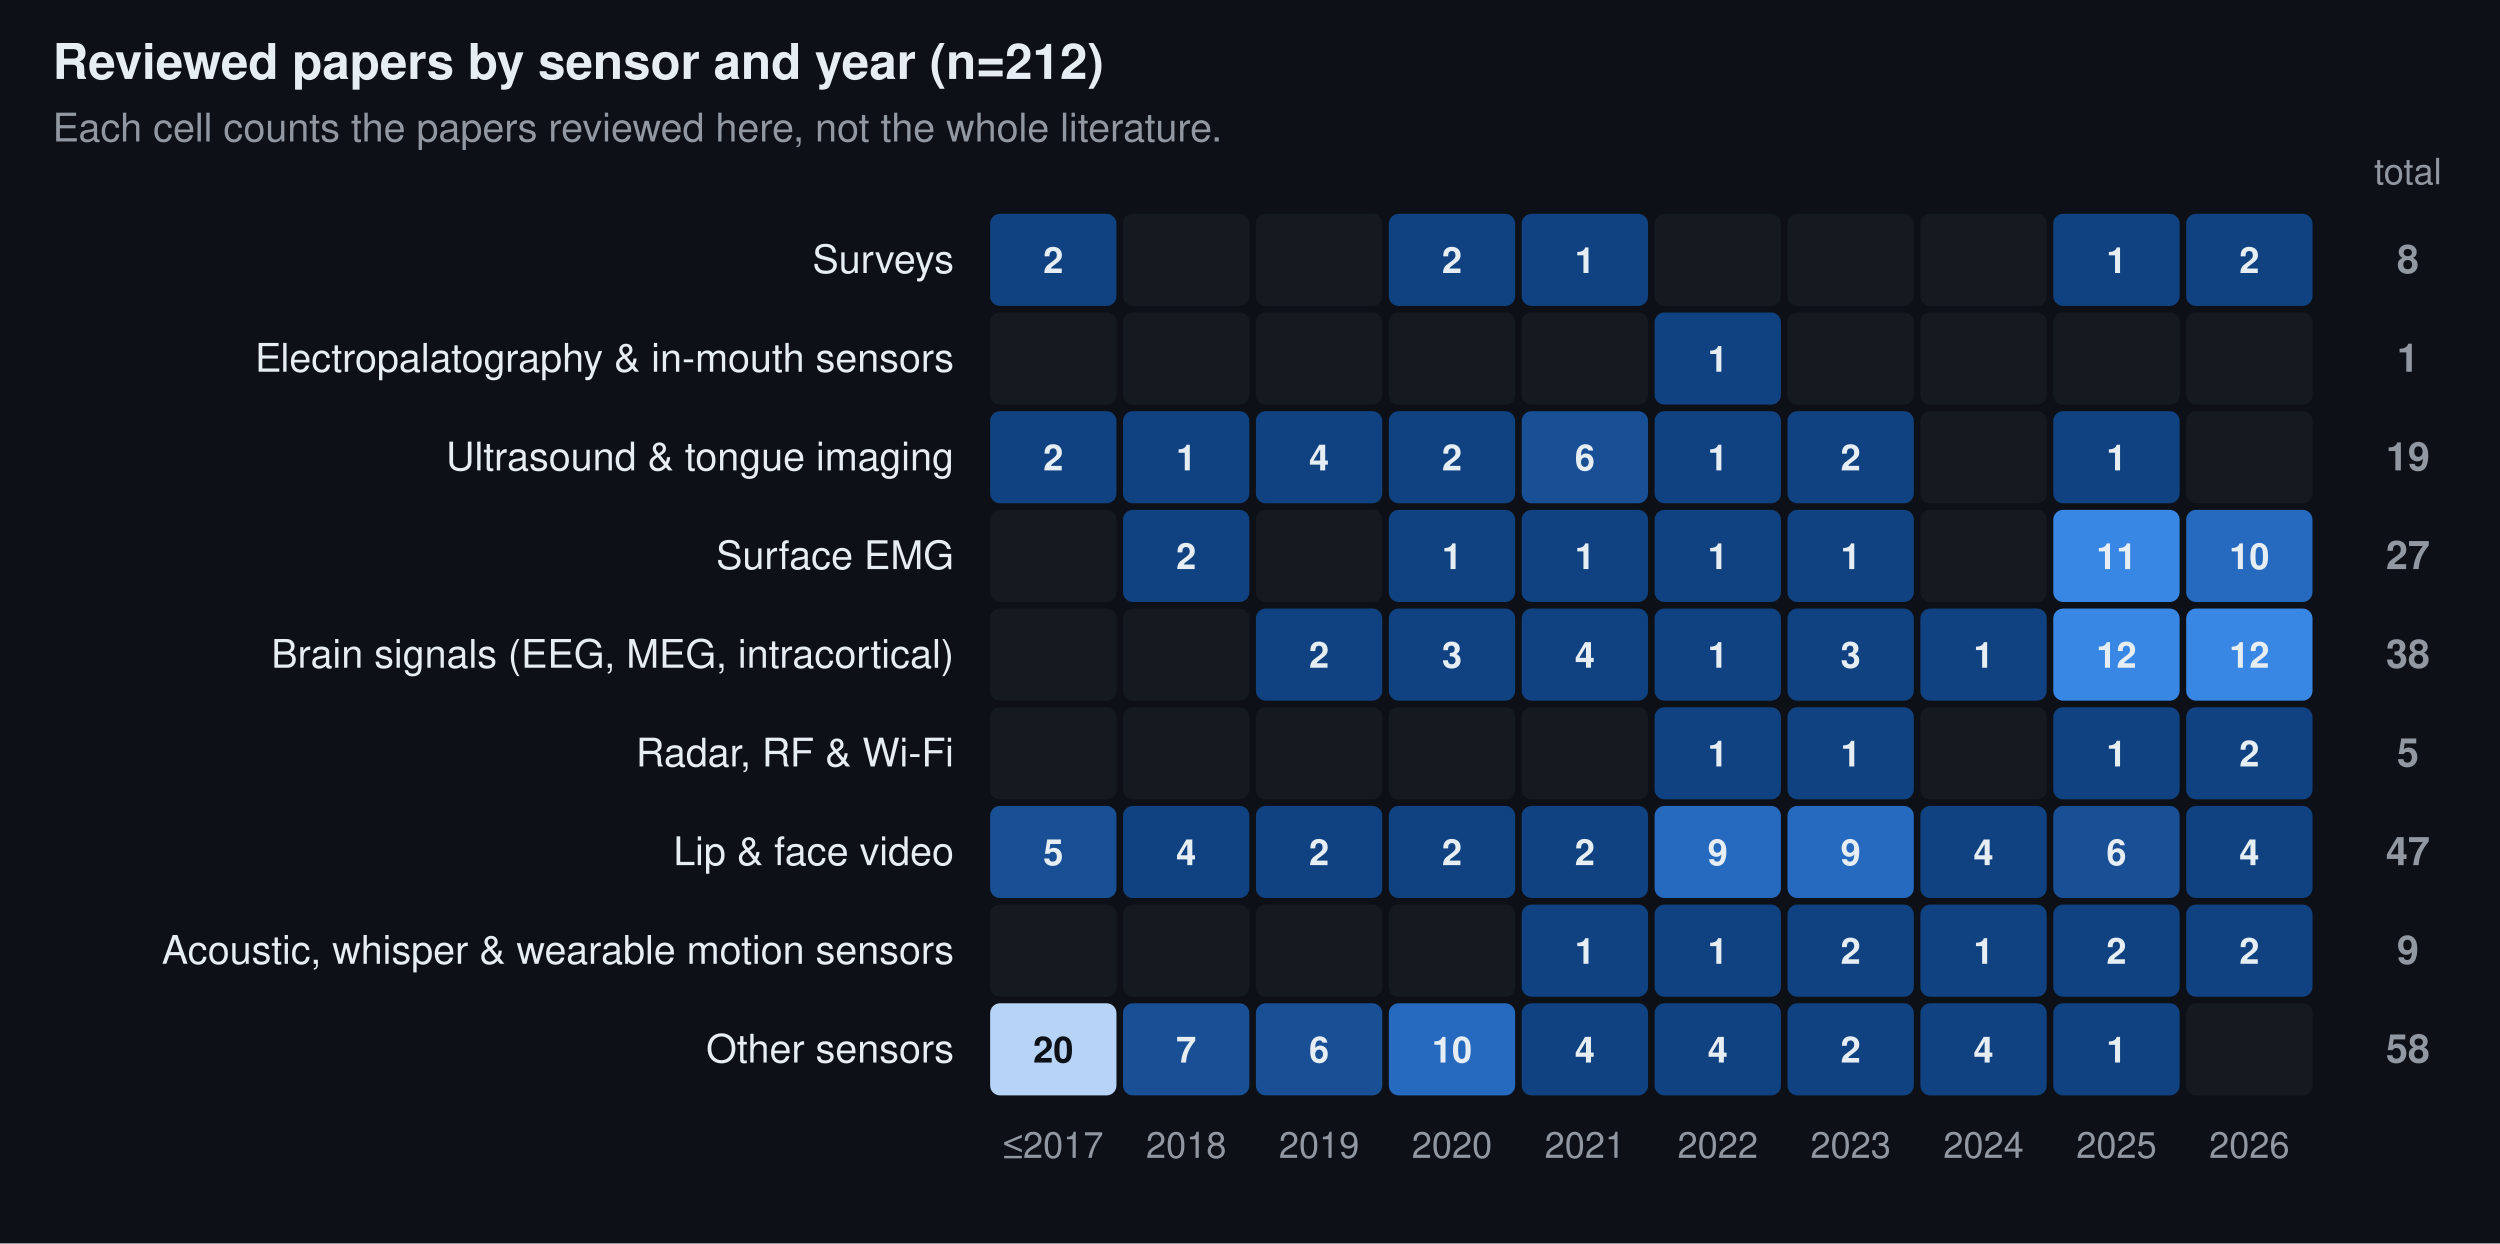
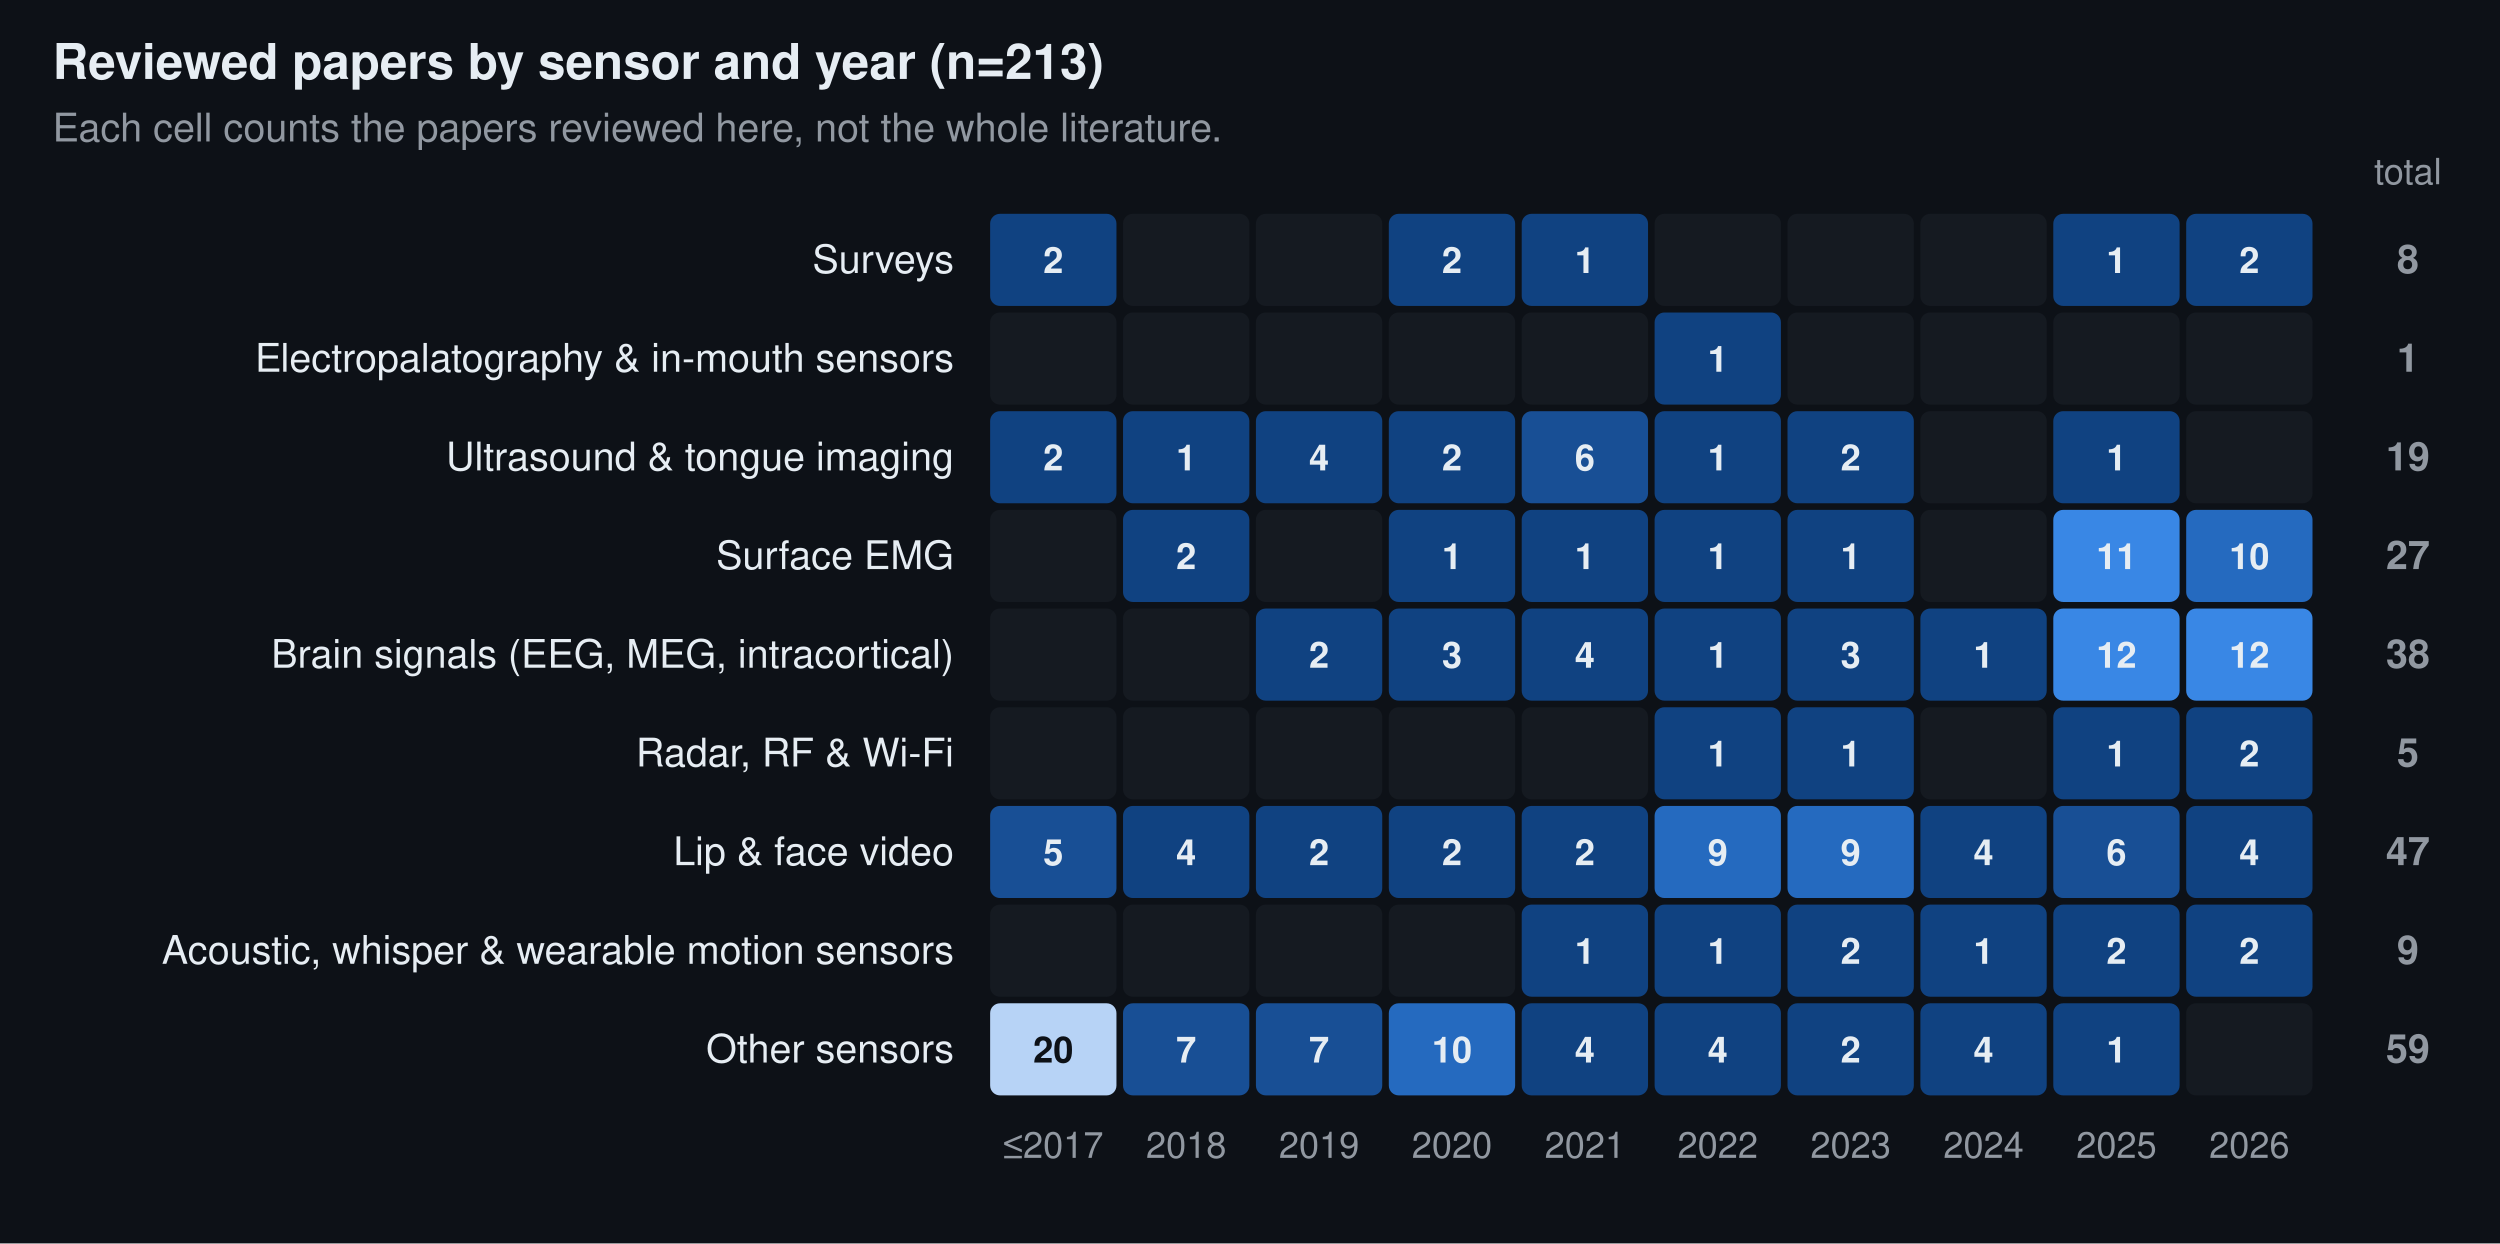
- <svg xmlns="http://www.w3.org/2000/svg" width="760" height="378" viewBox="0 0 760 378" font-family="-apple-system, BlinkMacSystemFont, 'Segoe UI', Helvetica, Arial, sans-serif" role="img" aria-label="Reviewed papers by sensor and year (n=212)">
+ <svg xmlns="http://www.w3.org/2000/svg" width="760" height="378" viewBox="0 0 760 378" font-family="-apple-system, BlinkMacSystemFont, 'Segoe UI', Helvetica, Arial, sans-serif" role="img" aria-label="Reviewed papers by sensor and year (n=213)">
  <rect width="760" height="378" fill="#0d1117" />
-   <text x="16.0" y="24.0" font-size="15" fill="#e6edf3" text-anchor="start" font-weight="600">Reviewed papers by sensor and year (n=212)</text>
+   <text x="16.0" y="24.0" font-size="15" fill="#e6edf3" text-anchor="start" font-weight="600">Reviewed papers by sensor and year (n=213)</text>
  <text x="16.0" y="43.0" font-size="12" fill="#9198a1" text-anchor="start">Each cell counts the papers reviewed here, not the whole literature.</text>
  <text x="320.2" y="352.0" font-size="11" fill="#9198a1" text-anchor="middle">≤2017</text>
  <text x="360.6" y="352.0" font-size="11" fill="#9198a1" text-anchor="middle">2018</text>
  <text x="401.0" y="352.0" font-size="11" fill="#9198a1" text-anchor="middle">2019</text>
  <text x="441.4" y="352.0" font-size="11" fill="#9198a1" text-anchor="middle">2020</text>
  <text x="481.8" y="352.0" font-size="11" fill="#9198a1" text-anchor="middle">2021</text>
  <text x="522.2" y="352.0" font-size="11" fill="#9198a1" text-anchor="middle">2022</text>
  <text x="562.6" y="352.0" font-size="11" fill="#9198a1" text-anchor="middle">2023</text>
  <text x="603.0" y="352.0" font-size="11" fill="#9198a1" text-anchor="middle">2024</text>
  <text x="643.4" y="352.0" font-size="11" fill="#9198a1" text-anchor="middle">2025</text>
  <text x="683.8" y="352.0" font-size="11" fill="#9198a1" text-anchor="middle">2026</text>
  <text x="732.0" y="56.0" font-size="11" fill="#9198a1" text-anchor="middle">total</text>
  <text x="290.0" y="83.0" font-size="12" fill="#e6edf3" text-anchor="end">Surveys</text>
  <rect x="301.0" y="65.0" width="38.4" height="28.0" rx="3" fill="#104281" />
  <text x="320.2" y="83.0" font-size="11" fill="#e6edf3" text-anchor="middle" font-weight="600">2</text>
  <rect x="341.4" y="65.0" width="38.4" height="28.0" rx="3" fill="#151a21" />
  <rect x="381.8" y="65.0" width="38.4" height="28.0" rx="3" fill="#151a21" />
  <rect x="422.2" y="65.0" width="38.4" height="28.0" rx="3" fill="#104281" />
  <text x="441.4" y="83.0" font-size="11" fill="#e6edf3" text-anchor="middle" font-weight="600">2</text>
  <rect x="462.6" y="65.0" width="38.4" height="28.0" rx="3" fill="#104281" />
  <text x="481.8" y="83.0" font-size="11" fill="#e6edf3" text-anchor="middle" font-weight="600">1</text>
  <rect x="503.0" y="65.0" width="38.4" height="28.0" rx="3" fill="#151a21" />
  <rect x="543.4" y="65.0" width="38.4" height="28.0" rx="3" fill="#151a21" />
  <rect x="583.8" y="65.0" width="38.4" height="28.0" rx="3" fill="#151a21" />
  <rect x="624.2" y="65.0" width="38.4" height="28.0" rx="3" fill="#104281" />
  <text x="643.4" y="83.0" font-size="11" fill="#e6edf3" text-anchor="middle" font-weight="600">1</text>
  <rect x="664.6" y="65.0" width="38.4" height="28.0" rx="3" fill="#104281" />
  <text x="683.8" y="83.0" font-size="11" fill="#e6edf3" text-anchor="middle" font-weight="600">2</text>
  <text x="732.0" y="83.0" font-size="12" fill="#9198a1" text-anchor="middle" font-weight="600">8</text>
  <text x="290.0" y="113.0" font-size="12" fill="#e6edf3" text-anchor="end">Electropalatography &amp; in-mouth sensors</text>
  <rect x="301.0" y="95.0" width="38.4" height="28.0" rx="3" fill="#151a21" />
  <rect x="341.4" y="95.0" width="38.4" height="28.0" rx="3" fill="#151a21" />
  <rect x="381.8" y="95.0" width="38.4" height="28.0" rx="3" fill="#151a21" />
  <rect x="422.2" y="95.0" width="38.4" height="28.0" rx="3" fill="#151a21" />
  <rect x="462.6" y="95.0" width="38.4" height="28.0" rx="3" fill="#151a21" />
  <rect x="503.0" y="95.0" width="38.4" height="28.0" rx="3" fill="#104281" />
  <text x="522.2" y="113.0" font-size="11" fill="#e6edf3" text-anchor="middle" font-weight="600">1</text>
  <rect x="543.4" y="95.0" width="38.4" height="28.0" rx="3" fill="#151a21" />
  <rect x="583.8" y="95.0" width="38.4" height="28.0" rx="3" fill="#151a21" />
  <rect x="624.2" y="95.0" width="38.4" height="28.0" rx="3" fill="#151a21" />
  <rect x="664.6" y="95.0" width="38.4" height="28.0" rx="3" fill="#151a21" />
  <text x="732.0" y="113.0" font-size="12" fill="#9198a1" text-anchor="middle" font-weight="600">1</text>
  <text x="290.0" y="143.0" font-size="12" fill="#e6edf3" text-anchor="end">Ultrasound &amp; tongue imaging</text>
  <rect x="301.0" y="125.0" width="38.4" height="28.0" rx="3" fill="#104281" />
  <text x="320.2" y="143.0" font-size="11" fill="#e6edf3" text-anchor="middle" font-weight="600">2</text>
  <rect x="341.4" y="125.0" width="38.4" height="28.0" rx="3" fill="#104281" />
  <text x="360.6" y="143.0" font-size="11" fill="#e6edf3" text-anchor="middle" font-weight="600">1</text>
  <rect x="381.8" y="125.0" width="38.4" height="28.0" rx="3" fill="#104281" />
  <text x="401.0" y="143.0" font-size="11" fill="#e6edf3" text-anchor="middle" font-weight="600">4</text>
  <rect x="422.2" y="125.0" width="38.4" height="28.0" rx="3" fill="#104281" />
  <text x="441.4" y="143.0" font-size="11" fill="#e6edf3" text-anchor="middle" font-weight="600">2</text>
  <rect x="462.6" y="125.0" width="38.4" height="28.0" rx="3" fill="#184f95" />
  <text x="481.8" y="143.0" font-size="11" fill="#e6edf3" text-anchor="middle" font-weight="600">6</text>
  <rect x="503.0" y="125.0" width="38.4" height="28.0" rx="3" fill="#104281" />
  <text x="522.2" y="143.0" font-size="11" fill="#e6edf3" text-anchor="middle" font-weight="600">1</text>
  <rect x="543.4" y="125.0" width="38.4" height="28.0" rx="3" fill="#104281" />
  <text x="562.6" y="143.0" font-size="11" fill="#e6edf3" text-anchor="middle" font-weight="600">2</text>
  <rect x="583.8" y="125.0" width="38.4" height="28.0" rx="3" fill="#151a21" />
  <rect x="624.2" y="125.0" width="38.4" height="28.0" rx="3" fill="#104281" />
  <text x="643.4" y="143.0" font-size="11" fill="#e6edf3" text-anchor="middle" font-weight="600">1</text>
  <rect x="664.6" y="125.0" width="38.4" height="28.0" rx="3" fill="#151a21" />
  <text x="732.0" y="143.0" font-size="12" fill="#9198a1" text-anchor="middle" font-weight="600">19</text>
  <text x="290.0" y="173.0" font-size="12" fill="#e6edf3" text-anchor="end">Surface EMG</text>
  <rect x="301.0" y="155.0" width="38.4" height="28.0" rx="3" fill="#151a21" />
  <rect x="341.4" y="155.0" width="38.4" height="28.0" rx="3" fill="#104281" />
  <text x="360.6" y="173.0" font-size="11" fill="#e6edf3" text-anchor="middle" font-weight="600">2</text>
  <rect x="381.8" y="155.0" width="38.4" height="28.0" rx="3" fill="#151a21" />
  <rect x="422.2" y="155.0" width="38.4" height="28.0" rx="3" fill="#104281" />
  <text x="441.4" y="173.0" font-size="11" fill="#e6edf3" text-anchor="middle" font-weight="600">1</text>
  <rect x="462.6" y="155.0" width="38.4" height="28.0" rx="3" fill="#104281" />
  <text x="481.8" y="173.0" font-size="11" fill="#e6edf3" text-anchor="middle" font-weight="600">1</text>
  <rect x="503.0" y="155.0" width="38.4" height="28.0" rx="3" fill="#104281" />
  <text x="522.2" y="173.0" font-size="11" fill="#e6edf3" text-anchor="middle" font-weight="600">1</text>
  <rect x="543.4" y="155.0" width="38.4" height="28.0" rx="3" fill="#104281" />
  <text x="562.6" y="173.0" font-size="11" fill="#e6edf3" text-anchor="middle" font-weight="600">1</text>
  <rect x="583.8" y="155.0" width="38.4" height="28.0" rx="3" fill="#151a21" />
  <rect x="624.2" y="155.0" width="38.4" height="28.0" rx="3" fill="#3987e5" />
  <text x="643.4" y="173.0" font-size="11" fill="#e6edf3" text-anchor="middle" font-weight="600">11</text>
  <rect x="664.6" y="155.0" width="38.4" height="28.0" rx="3" fill="#256abf" />
  <text x="683.8" y="173.0" font-size="11" fill="#e6edf3" text-anchor="middle" font-weight="600">10</text>
  <text x="732.0" y="173.0" font-size="12" fill="#9198a1" text-anchor="middle" font-weight="600">27</text>
  <text x="290.0" y="203.0" font-size="12" fill="#e6edf3" text-anchor="end">Brain signals (EEG, MEG, intracortical)</text>
  <rect x="301.0" y="185.0" width="38.4" height="28.0" rx="3" fill="#151a21" />
  <rect x="341.4" y="185.0" width="38.4" height="28.0" rx="3" fill="#151a21" />
  <rect x="381.8" y="185.0" width="38.4" height="28.0" rx="3" fill="#104281" />
  <text x="401.0" y="203.0" font-size="11" fill="#e6edf3" text-anchor="middle" font-weight="600">2</text>
  <rect x="422.2" y="185.0" width="38.4" height="28.0" rx="3" fill="#104281" />
  <text x="441.4" y="203.0" font-size="11" fill="#e6edf3" text-anchor="middle" font-weight="600">3</text>
  <rect x="462.6" y="185.0" width="38.4" height="28.0" rx="3" fill="#104281" />
  <text x="481.8" y="203.0" font-size="11" fill="#e6edf3" text-anchor="middle" font-weight="600">4</text>
  <rect x="503.0" y="185.0" width="38.4" height="28.0" rx="3" fill="#104281" />
  <text x="522.2" y="203.0" font-size="11" fill="#e6edf3" text-anchor="middle" font-weight="600">1</text>
  <rect x="543.4" y="185.0" width="38.4" height="28.0" rx="3" fill="#104281" />
  <text x="562.6" y="203.0" font-size="11" fill="#e6edf3" text-anchor="middle" font-weight="600">3</text>
  <rect x="583.8" y="185.0" width="38.4" height="28.0" rx="3" fill="#104281" />
  <text x="603.0" y="203.0" font-size="11" fill="#e6edf3" text-anchor="middle" font-weight="600">1</text>
  <rect x="624.2" y="185.0" width="38.4" height="28.0" rx="3" fill="#3987e5" />
  <text x="643.4" y="203.0" font-size="11" fill="#e6edf3" text-anchor="middle" font-weight="600">12</text>
  <rect x="664.6" y="185.0" width="38.4" height="28.0" rx="3" fill="#3987e5" />
  <text x="683.8" y="203.0" font-size="11" fill="#e6edf3" text-anchor="middle" font-weight="600">12</text>
  <text x="732.0" y="203.0" font-size="12" fill="#9198a1" text-anchor="middle" font-weight="600">38</text>
  <text x="290.0" y="233.0" font-size="12" fill="#e6edf3" text-anchor="end">Radar, RF &amp; Wi-Fi</text>
  <rect x="301.0" y="215.0" width="38.4" height="28.0" rx="3" fill="#151a21" />
  <rect x="341.4" y="215.0" width="38.4" height="28.0" rx="3" fill="#151a21" />
  <rect x="381.8" y="215.0" width="38.4" height="28.0" rx="3" fill="#151a21" />
  <rect x="422.2" y="215.0" width="38.4" height="28.0" rx="3" fill="#151a21" />
  <rect x="462.6" y="215.0" width="38.4" height="28.0" rx="3" fill="#151a21" />
  <rect x="503.0" y="215.0" width="38.4" height="28.0" rx="3" fill="#104281" />
  <text x="522.2" y="233.0" font-size="11" fill="#e6edf3" text-anchor="middle" font-weight="600">1</text>
  <rect x="543.4" y="215.0" width="38.4" height="28.0" rx="3" fill="#104281" />
  <text x="562.6" y="233.0" font-size="11" fill="#e6edf3" text-anchor="middle" font-weight="600">1</text>
  <rect x="583.8" y="215.0" width="38.4" height="28.0" rx="3" fill="#151a21" />
  <rect x="624.2" y="215.0" width="38.4" height="28.0" rx="3" fill="#104281" />
  <text x="643.4" y="233.0" font-size="11" fill="#e6edf3" text-anchor="middle" font-weight="600">1</text>
  <rect x="664.6" y="215.0" width="38.4" height="28.0" rx="3" fill="#104281" />
  <text x="683.8" y="233.0" font-size="11" fill="#e6edf3" text-anchor="middle" font-weight="600">2</text>
  <text x="732.0" y="233.0" font-size="12" fill="#9198a1" text-anchor="middle" font-weight="600">5</text>
  <text x="290.0" y="263.0" font-size="12" fill="#e6edf3" text-anchor="end">Lip &amp; face video</text>
  <rect x="301.0" y="245.0" width="38.4" height="28.0" rx="3" fill="#184f95" />
  <text x="320.2" y="263.0" font-size="11" fill="#e6edf3" text-anchor="middle" font-weight="600">5</text>
  <rect x="341.4" y="245.0" width="38.4" height="28.0" rx="3" fill="#104281" />
  <text x="360.6" y="263.0" font-size="11" fill="#e6edf3" text-anchor="middle" font-weight="600">4</text>
  <rect x="381.8" y="245.0" width="38.4" height="28.0" rx="3" fill="#104281" />
  <text x="401.0" y="263.0" font-size="11" fill="#e6edf3" text-anchor="middle" font-weight="600">2</text>
  <rect x="422.2" y="245.0" width="38.4" height="28.0" rx="3" fill="#104281" />
  <text x="441.4" y="263.0" font-size="11" fill="#e6edf3" text-anchor="middle" font-weight="600">2</text>
  <rect x="462.6" y="245.0" width="38.4" height="28.0" rx="3" fill="#104281" />
  <text x="481.8" y="263.0" font-size="11" fill="#e6edf3" text-anchor="middle" font-weight="600">2</text>
  <rect x="503.0" y="245.0" width="38.4" height="28.0" rx="3" fill="#256abf" />
  <text x="522.2" y="263.0" font-size="11" fill="#e6edf3" text-anchor="middle" font-weight="600">9</text>
  <rect x="543.4" y="245.0" width="38.4" height="28.0" rx="3" fill="#256abf" />
  <text x="562.6" y="263.0" font-size="11" fill="#e6edf3" text-anchor="middle" font-weight="600">9</text>
  <rect x="583.8" y="245.0" width="38.4" height="28.0" rx="3" fill="#104281" />
  <text x="603.0" y="263.0" font-size="11" fill="#e6edf3" text-anchor="middle" font-weight="600">4</text>
  <rect x="624.2" y="245.0" width="38.4" height="28.0" rx="3" fill="#184f95" />
  <text x="643.4" y="263.0" font-size="11" fill="#e6edf3" text-anchor="middle" font-weight="600">6</text>
  <rect x="664.6" y="245.0" width="38.4" height="28.0" rx="3" fill="#104281" />
  <text x="683.8" y="263.0" font-size="11" fill="#e6edf3" text-anchor="middle" font-weight="600">4</text>
  <text x="732.0" y="263.0" font-size="12" fill="#9198a1" text-anchor="middle" font-weight="600">47</text>
  <text x="290.0" y="293.0" font-size="12" fill="#e6edf3" text-anchor="end">Acoustic, whisper &amp; wearable motion sensors</text>
  <rect x="301.0" y="275.0" width="38.4" height="28.0" rx="3" fill="#151a21" />
  <rect x="341.4" y="275.0" width="38.4" height="28.0" rx="3" fill="#151a21" />
  <rect x="381.8" y="275.0" width="38.4" height="28.0" rx="3" fill="#151a21" />
  <rect x="422.2" y="275.0" width="38.4" height="28.0" rx="3" fill="#151a21" />
  <rect x="462.6" y="275.0" width="38.4" height="28.0" rx="3" fill="#104281" />
  <text x="481.8" y="293.0" font-size="11" fill="#e6edf3" text-anchor="middle" font-weight="600">1</text>
  <rect x="503.0" y="275.0" width="38.4" height="28.0" rx="3" fill="#104281" />
  <text x="522.2" y="293.0" font-size="11" fill="#e6edf3" text-anchor="middle" font-weight="600">1</text>
  <rect x="543.4" y="275.0" width="38.4" height="28.0" rx="3" fill="#104281" />
  <text x="562.6" y="293.0" font-size="11" fill="#e6edf3" text-anchor="middle" font-weight="600">2</text>
  <rect x="583.8" y="275.0" width="38.4" height="28.0" rx="3" fill="#104281" />
  <text x="603.0" y="293.0" font-size="11" fill="#e6edf3" text-anchor="middle" font-weight="600">1</text>
  <rect x="624.2" y="275.0" width="38.4" height="28.0" rx="3" fill="#104281" />
  <text x="643.4" y="293.0" font-size="11" fill="#e6edf3" text-anchor="middle" font-weight="600">2</text>
  <rect x="664.6" y="275.0" width="38.4" height="28.0" rx="3" fill="#104281" />
  <text x="683.8" y="293.0" font-size="11" fill="#e6edf3" text-anchor="middle" font-weight="600">2</text>
  <text x="732.0" y="293.0" font-size="12" fill="#9198a1" text-anchor="middle" font-weight="600">9</text>
  <text x="290.0" y="323.0" font-size="12" fill="#e6edf3" text-anchor="end">Other sensors</text>
  <rect x="301.0" y="305.0" width="38.4" height="28.0" rx="3" fill="#b7d3f6" />
  <text x="320.2" y="323.0" font-size="11" fill="#0d1117" text-anchor="middle" font-weight="600">20</text>
  <rect x="341.4" y="305.0" width="38.4" height="28.0" rx="3" fill="#184f95" />
  <text x="360.6" y="323.0" font-size="11" fill="#e6edf3" text-anchor="middle" font-weight="600">7</text>
  <rect x="381.8" y="305.0" width="38.4" height="28.0" rx="3" fill="#184f95" />
-   <text x="401.0" y="323.0" font-size="11" fill="#e6edf3" text-anchor="middle" font-weight="600">6</text>
+   <text x="401.0" y="323.0" font-size="11" fill="#e6edf3" text-anchor="middle" font-weight="600">7</text>
  <rect x="422.2" y="305.0" width="38.4" height="28.0" rx="3" fill="#256abf" />
  <text x="441.4" y="323.0" font-size="11" fill="#e6edf3" text-anchor="middle" font-weight="600">10</text>
  <rect x="462.6" y="305.0" width="38.4" height="28.0" rx="3" fill="#104281" />
  <text x="481.8" y="323.0" font-size="11" fill="#e6edf3" text-anchor="middle" font-weight="600">4</text>
  <rect x="503.0" y="305.0" width="38.4" height="28.0" rx="3" fill="#104281" />
  <text x="522.2" y="323.0" font-size="11" fill="#e6edf3" text-anchor="middle" font-weight="600">4</text>
  <rect x="543.4" y="305.0" width="38.4" height="28.0" rx="3" fill="#104281" />
  <text x="562.6" y="323.0" font-size="11" fill="#e6edf3" text-anchor="middle" font-weight="600">2</text>
  <rect x="583.8" y="305.0" width="38.4" height="28.0" rx="3" fill="#104281" />
  <text x="603.0" y="323.0" font-size="11" fill="#e6edf3" text-anchor="middle" font-weight="600">4</text>
  <rect x="624.2" y="305.0" width="38.4" height="28.0" rx="3" fill="#104281" />
  <text x="643.4" y="323.0" font-size="11" fill="#e6edf3" text-anchor="middle" font-weight="600">1</text>
  <rect x="664.6" y="305.0" width="38.4" height="28.0" rx="3" fill="#151a21" />
-   <text x="732.0" y="323.0" font-size="12" fill="#9198a1" text-anchor="middle" font-weight="600">58</text>
+   <text x="732.0" y="323.0" font-size="12" fill="#9198a1" text-anchor="middle" font-weight="600">59</text>
</svg>
